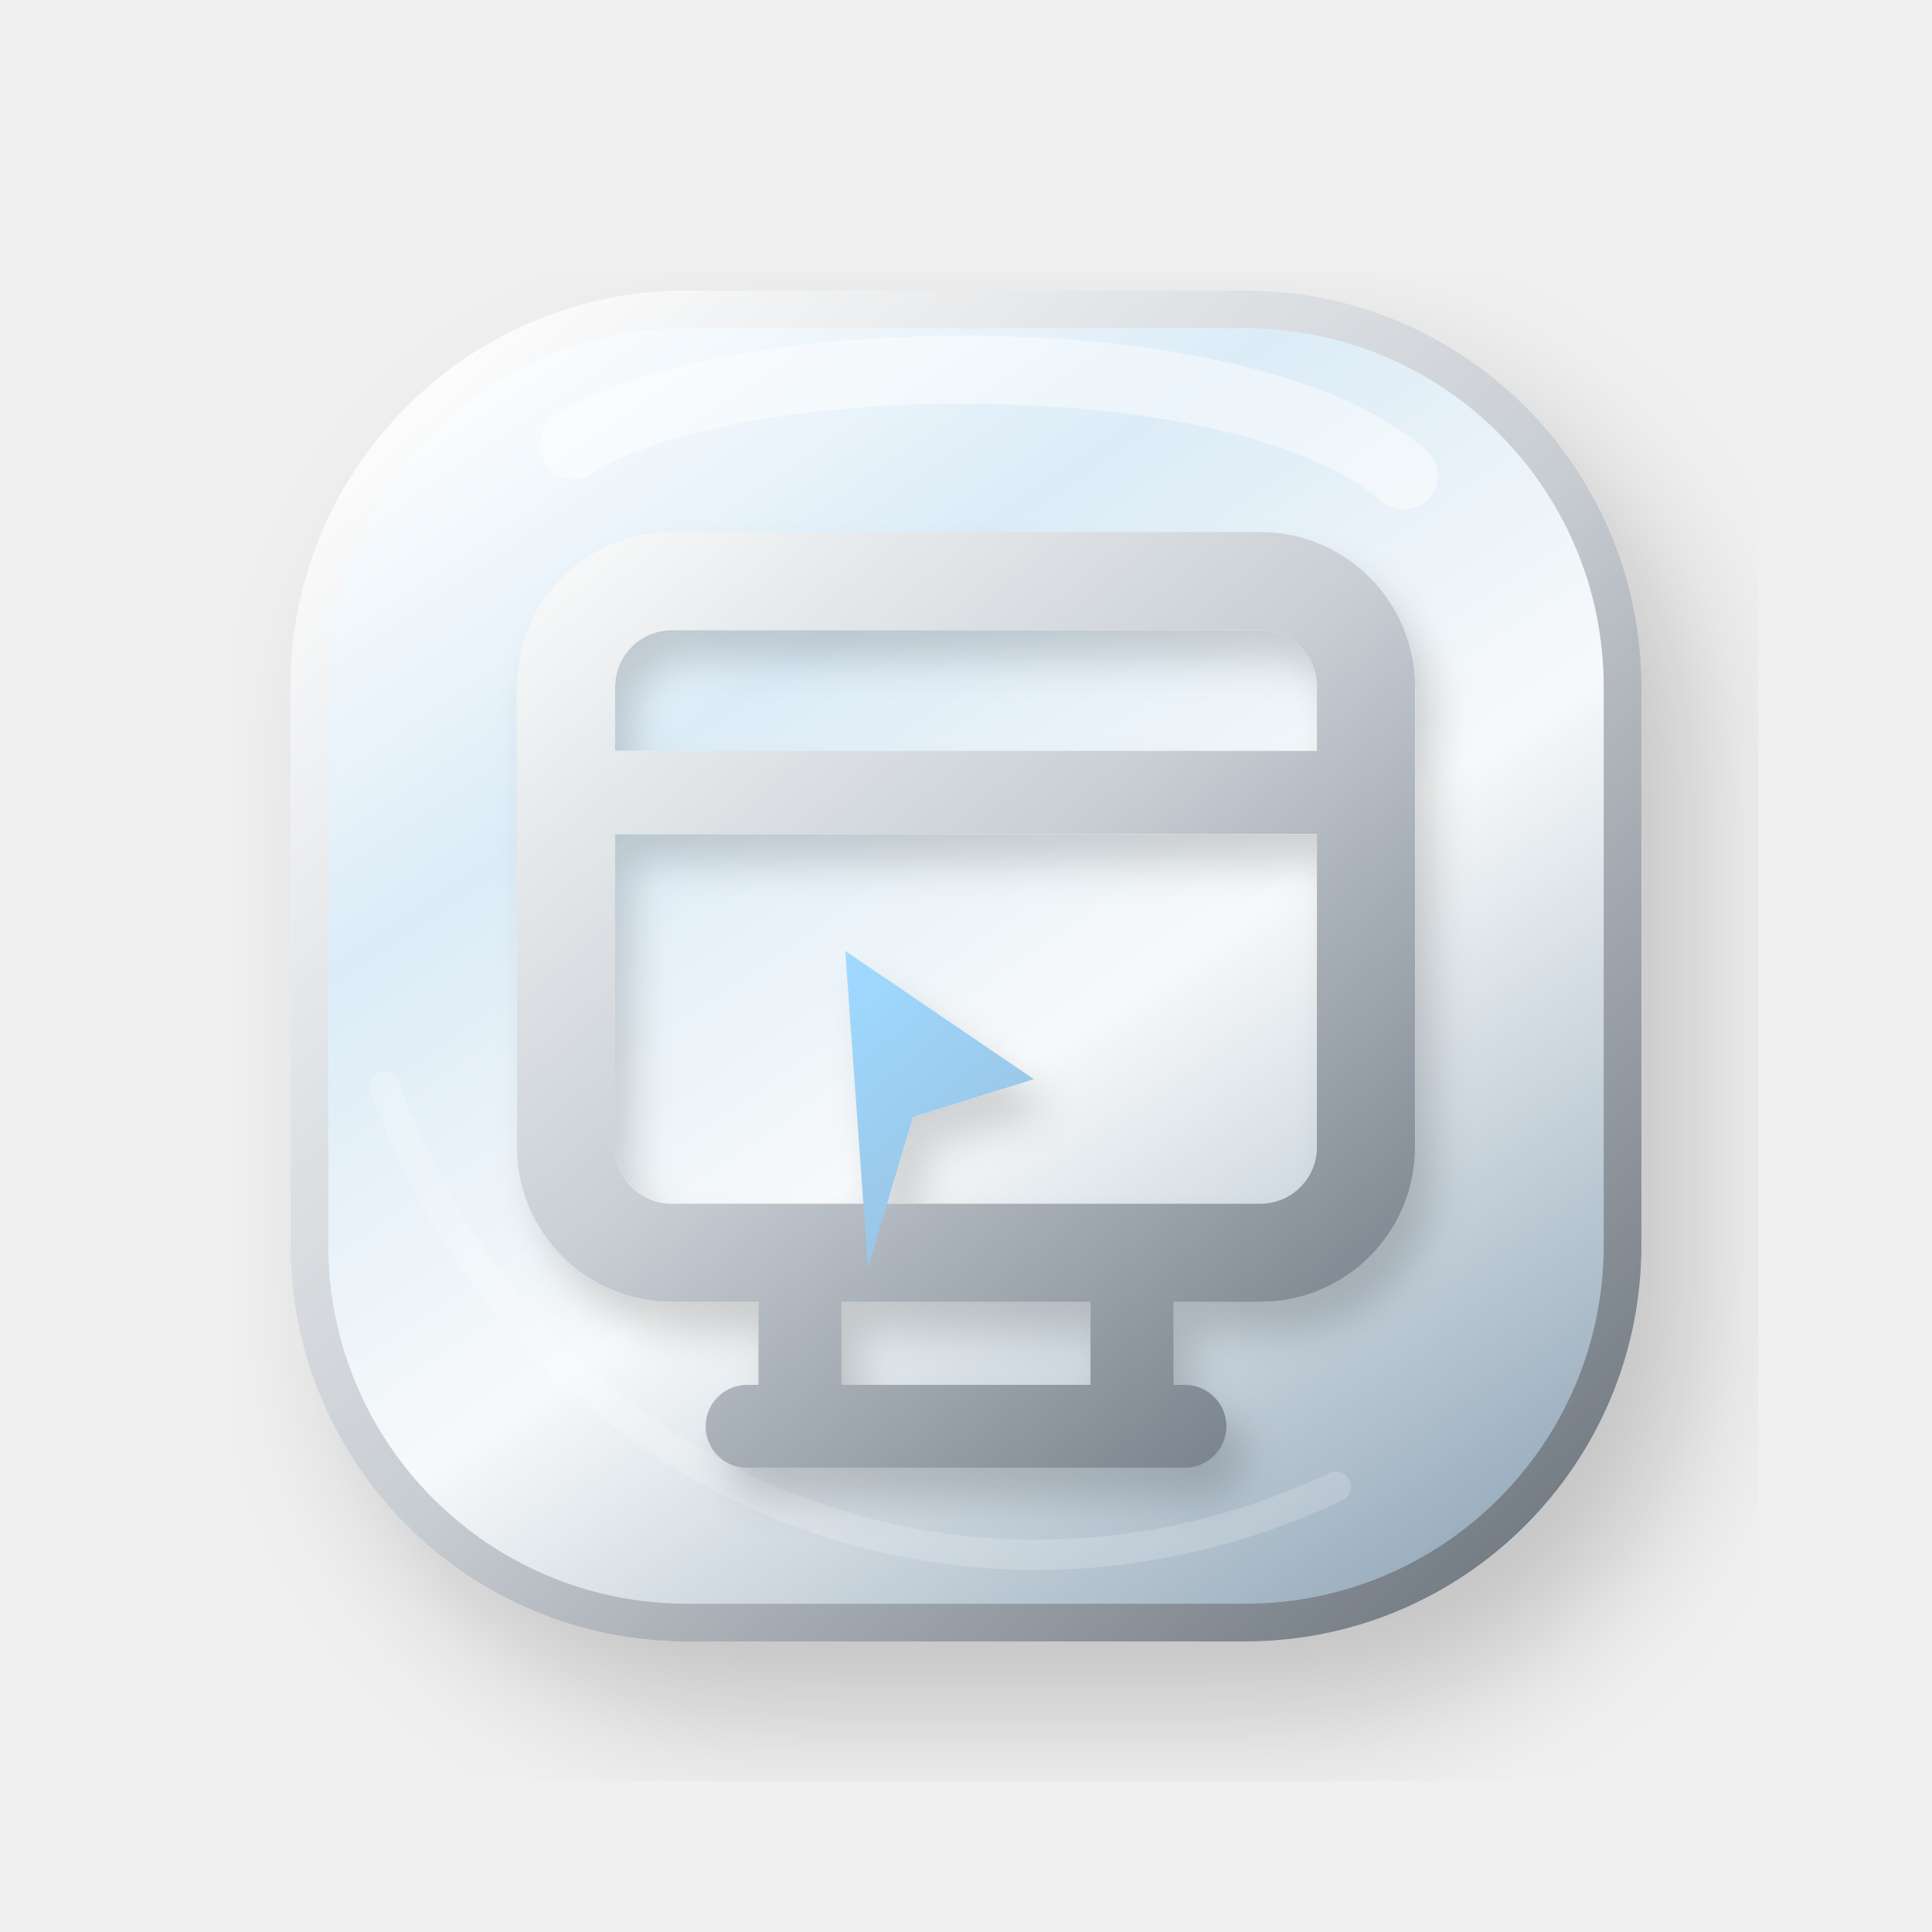
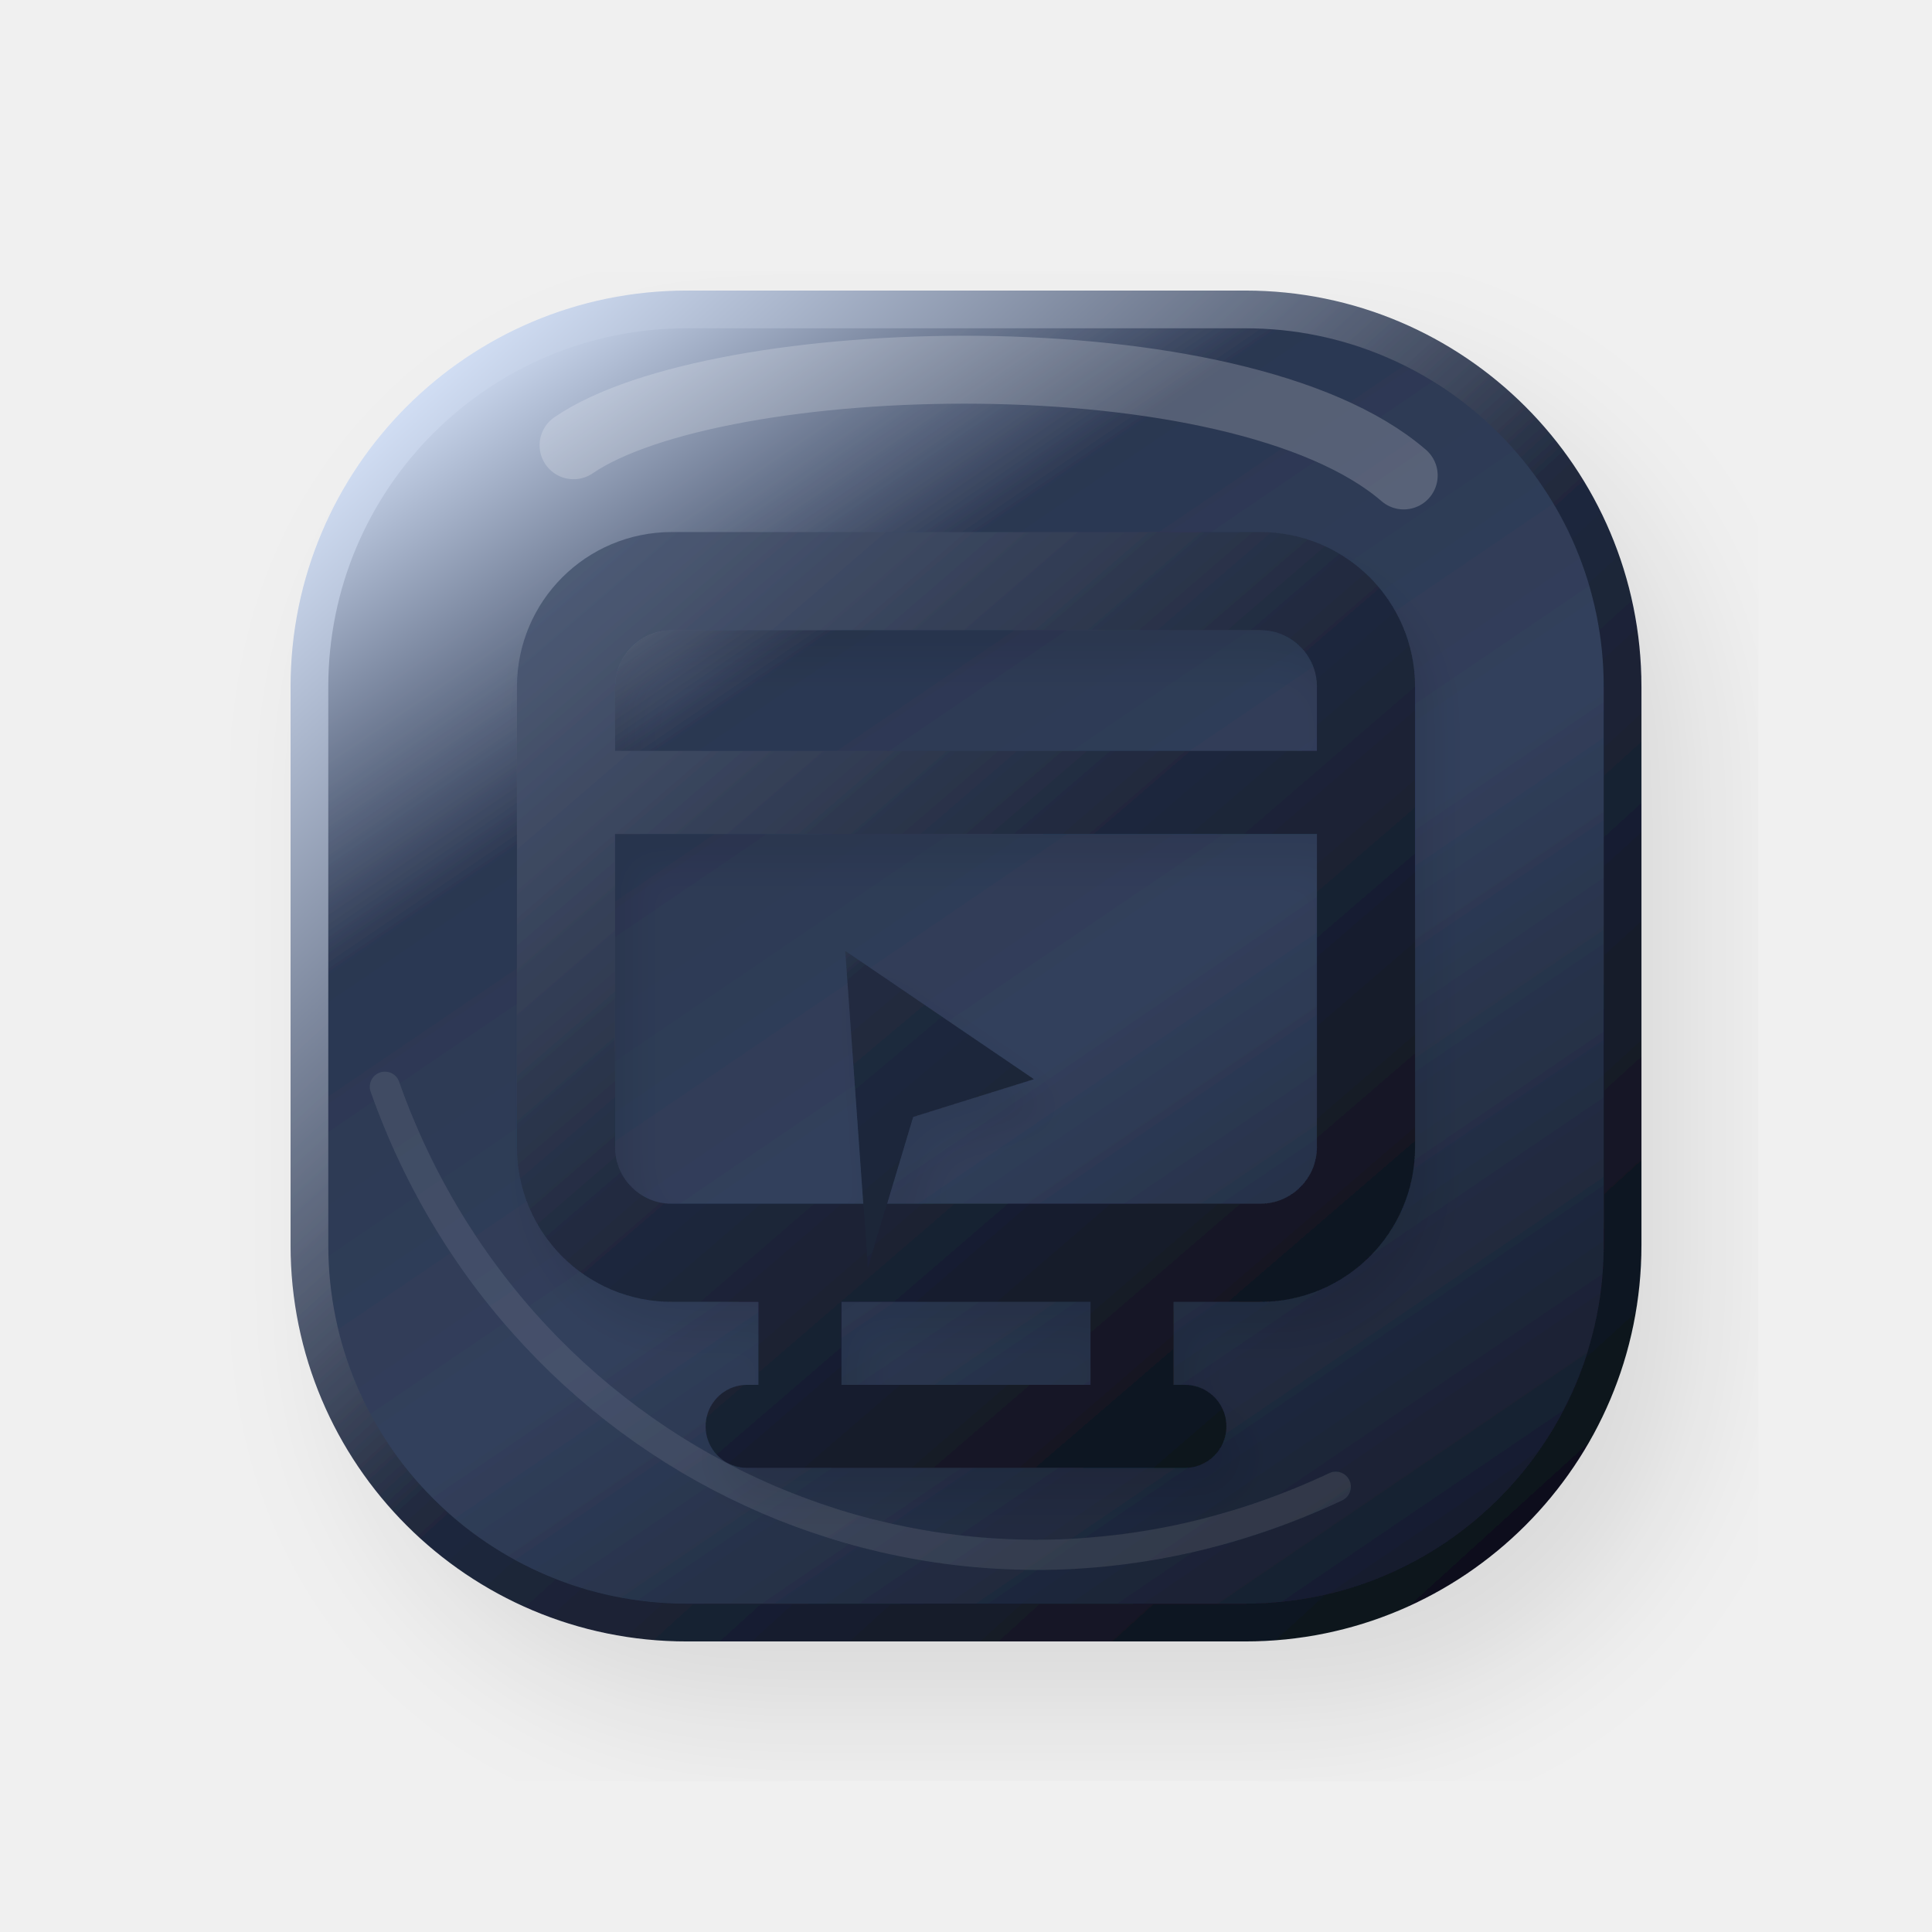
<svg xmlns="http://www.w3.org/2000/svg" width="512" height="512" viewBox="0 0 512 512" fill="none">
  <defs>
    <linearGradient id="metal" x1="138" y1="76" x2="384" y2="438" gradientUnits="userSpaceOnUse">
-       <stop offset="0" stop-color="#ffffff" />
-       <stop offset="0.28" stop-color="#dcecf7" />
-       <stop offset="0.56" stop-color="#f7f9fa" />
-       <stop offset="1" stop-color="#8fa5b7" />
+       <stop offset="0" stop-color="#dce9ff" />
+       <stop offset="0.28" stop-color="#2b3751" />
+       <stop offset="0.56" stop-color="#32405c" />
+       <stop offset="1" stop-color="#121827" />
    </linearGradient>
    <linearGradient id="rim" x1="104" y1="92" x2="406" y2="424" gradientUnits="userSpaceOnUse">
-       <stop offset="0" stop-color="#ffffff" />
-       <stop offset="0.52" stop-color="#c8cdd2" />
-       <stop offset="1" stop-color="#6f7780" />
+       <stop offset="0" stop-color="#dce9ff" />
+       <stop offset="0.52" stop-color="#20293e" />
+       <stop offset="1" stop-color="#0b0f19" />
    </linearGradient>
    <linearGradient id="line" x1="150" y1="132" x2="360" y2="376" gradientUnits="userSpaceOnUse">
-       <stop offset="0" stop-color="#fbfcfc" />
-       <stop offset="0.48" stop-color="#c8ced4" />
-       <stop offset="1" stop-color="#737d87" />
+       <stop offset="0" stop-color="#53617c" />
+       <stop offset="0.48" stop-color="#20293e" />
+       <stop offset="1" stop-color="#0c101a" />
    </linearGradient>
    <linearGradient id="accent" x1="156" y1="136" x2="356" y2="374" gradientUnits="userSpaceOnUse">
-       <stop offset="0" stop-color="#ffffff" />
-       <stop offset="0.45" stop-color="#9fd8ff" />
-       <stop offset="1" stop-color="#8fa5b7" />
+       <stop offset="0" stop-color="#dce9ff" />
+       <stop offset="0.45" stop-color="#212b40" />
+       <stop offset="1" stop-color="#121827" />
    </linearGradient>
    <radialGradient id="inner" cx="0" cy="0" r="1" gradientUnits="userSpaceOnUse" gradientTransform="translate(212 170) rotate(52) scale(260)">
-       <stop stop-color="#ffffff" stop-opacity="0.9" />
-       <stop offset="0.48" stop-color="#dcecf7" stop-opacity="0.78" />
-       <stop offset="1" stop-color="#8fa5b7" stop-opacity="0.62" />
+       <stop stop-color="#dce9ff" stop-opacity="0.30" />
+       <stop offset="0.48" stop-color="#2b3751" stop-opacity="0.22" />
+       <stop offset="1" stop-color="#121827" stop-opacity="0.14" />
    </radialGradient>
    <filter id="shadow" x="46" y="52" width="420" height="420" filterUnits="userSpaceOnUse" color-interpolation-filters="sRGB">
-       <feDropShadow dx="15" dy="20" stdDeviation="17" flood-color="#171717" flood-opacity="0.18" />
+       <feDropShadow dx="15" dy="20" stdDeviation="17" flood-color="#171717" flood-opacity="0.09" />
    </filter>
    <filter id="soft" x="104" y="104" width="304" height="304" filterUnits="userSpaceOnUse" color-interpolation-filters="sRGB">
-       <feDropShadow dx="5" dy="8" stdDeviation="5" flood-color="#171717" flood-opacity="0.16" />
+       <feDropShadow dx="5" dy="8" stdDeviation="5" flood-color="#171717" flood-opacity="0.08" />
    </filter>
  </defs>
  <g filter="url(#shadow)">
    <rect x="78" y="78" width="356" height="356" rx="104" fill="url(#metal)" />
    <rect x="82" y="82" width="348" height="348" rx="100" fill="none" stroke="url(#rim)" stroke-width="10" />
-     <path d="M152 118C190 92 328 88 372 126" stroke="white" stroke-width="18" stroke-linecap="round" opacity="0.46" />
-     <path d="M102 288C138 390 252 442 354 394" stroke="white" stroke-width="8" stroke-linecap="round" opacity="0.18" />
+     <path d="M152 118C190 92 328 88 372 126" stroke="white" stroke-width="18" stroke-linecap="round" opacity="0.20" />
+     <path d="M102 288C138 390 252 442 354 394" stroke="white" stroke-width="8" stroke-linecap="round" opacity="0.09" />
  </g>
  <g filter="url(#soft)">
    <rect x="150" y="154" width="212" height="178" rx="28" fill="none" stroke="url(#line)" stroke-width="26" />
    <path d="M150 210H362M212 332V378M300 332V378M198 378H314" stroke="url(#line)" stroke-width="22" stroke-linecap="round" />
    <path d="M224 252L274 286L242 296L230 336Z" fill="url(#accent)" stroke="url(#edge)" stroke-width="8" stroke-linejoin="round" />
  </g>
</svg>
